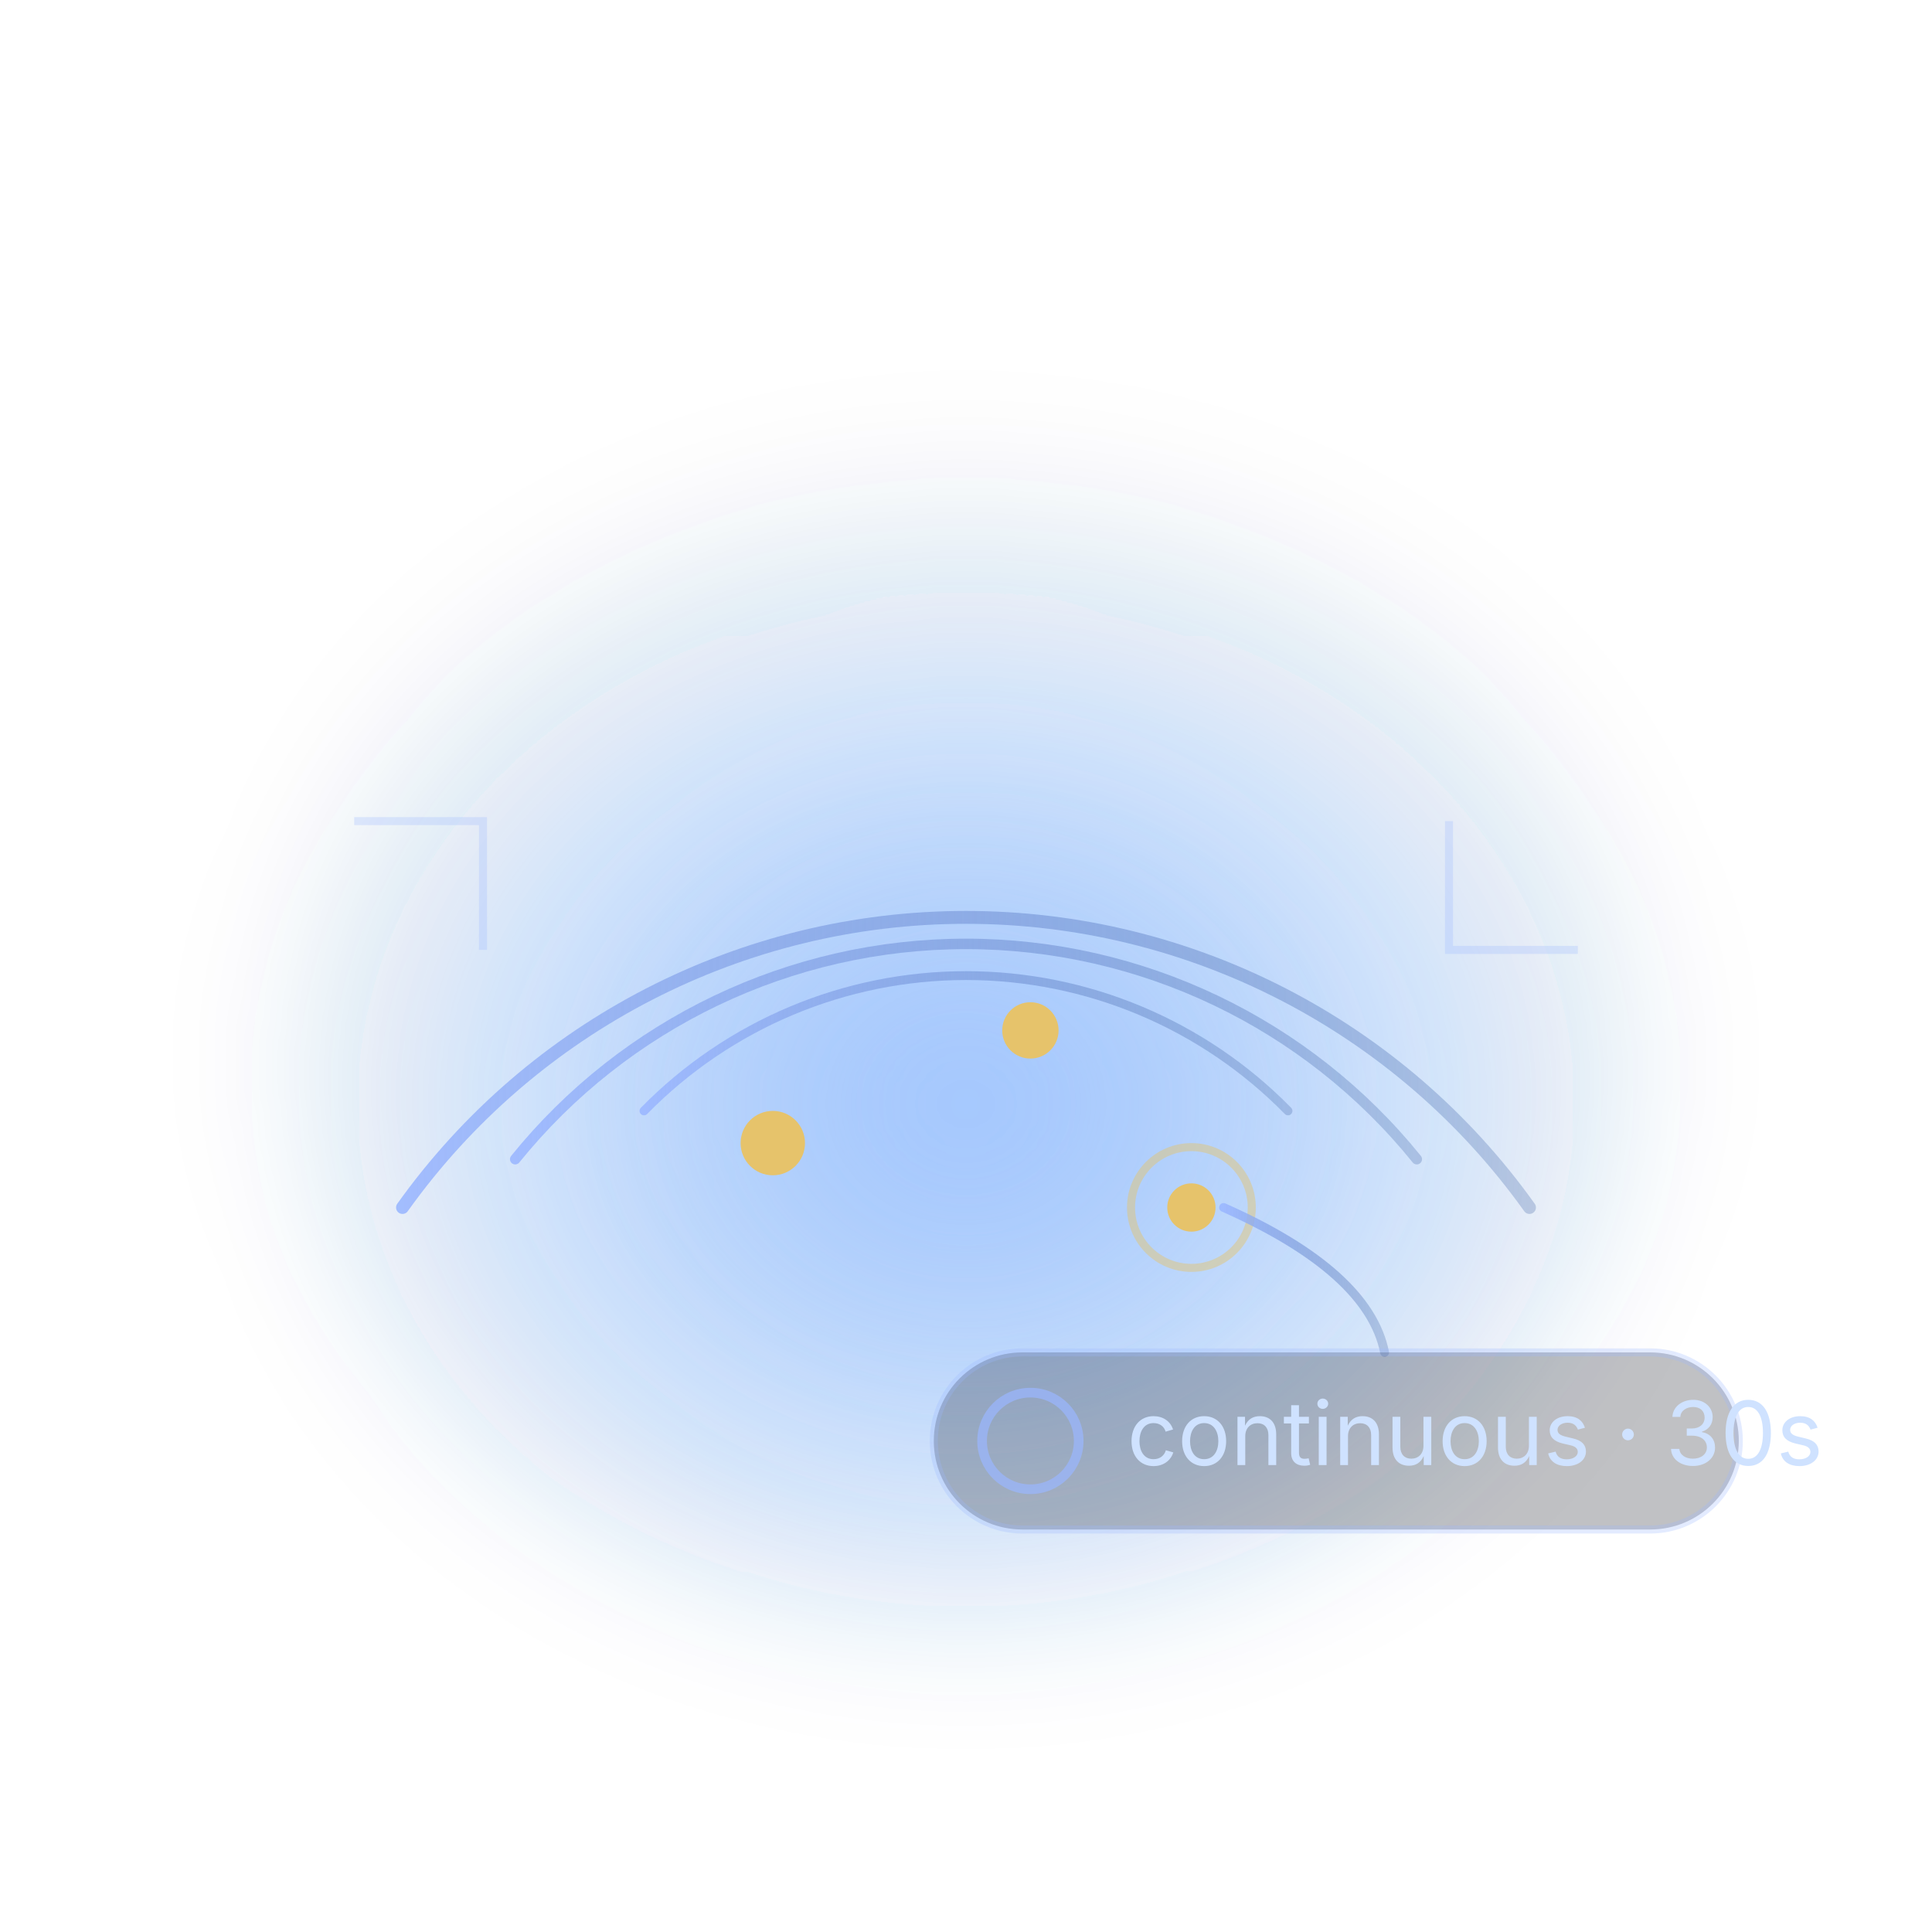
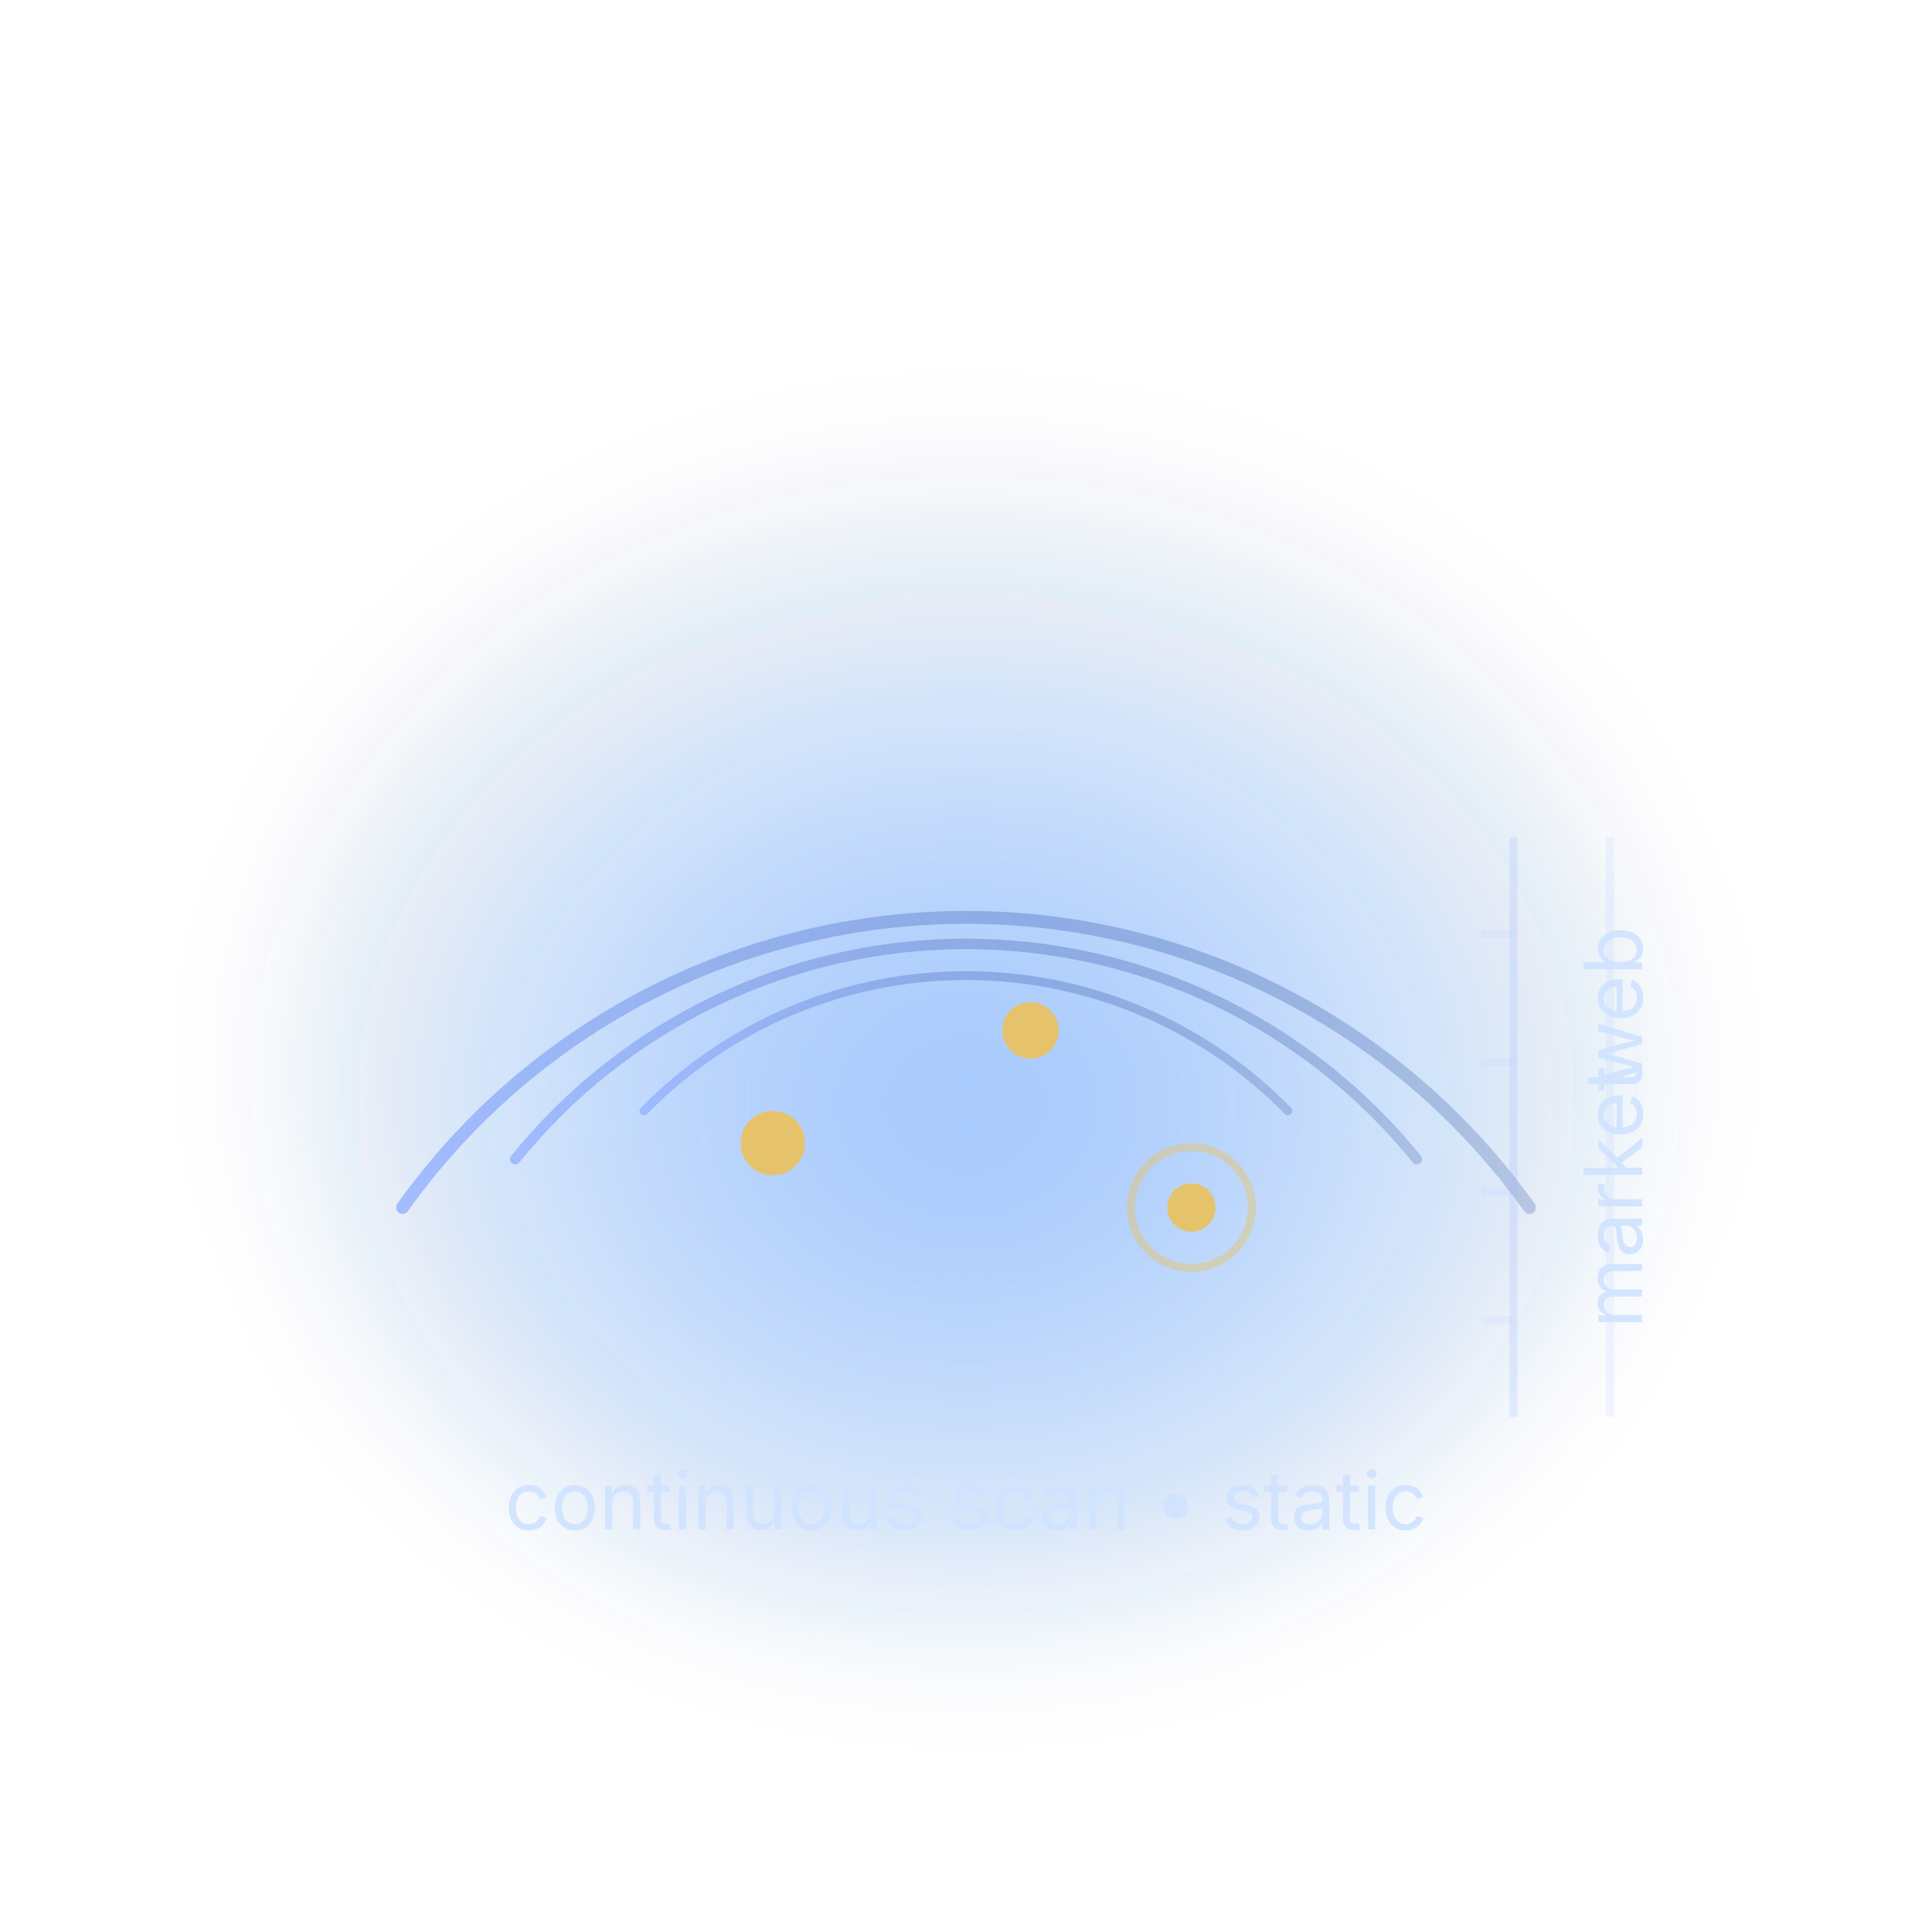
<svg xmlns="http://www.w3.org/2000/svg" width="240" height="240" viewBox="0 0 240 240">
  <defs>
    <radialGradient id="cg" cx="50%" cy="55%" r="58%">
-       <stop offset="0" stop-color="#6FA6FF" stop-opacity=".65" />
+       <stop offset="0" stop-color="#6FA6FF" stop-opacity=".62" />
      <stop offset=".6" stop-color="#2A7FF0" stop-opacity=".20" />
      <stop offset="1" stop-color="#1B2A44" stop-opacity="0" />
    </radialGradient>
    <linearGradient id="rail" x1="0" y1="0" x2="1" y2="0">
      <stop offset="0" stop-color="#9BB7FF" stop-opacity=".9" />
      <stop offset="1" stop-color="#4C6FAE" stop-opacity=".3" />
    </linearGradient>
    <filter id="blur" x="-50%" y="-50%" width="200%" height="200%">
      <feGaussianBlur stdDeviation="8" />
    </filter>
  </defs>
  <ellipse cx="120" cy="130" rx="84" ry="72" fill="url(#cg)" filter="url(#blur)" />
  <g fill="none" stroke="url(#rail)" stroke-linecap="round">
    <path d="M50,150 A86,86 0 0 1 190,150" stroke-width="1.6" />
    <path d="M64,144 A72,72 0 0 1 176,144" stroke-width="1.3" />
    <path d="M80,138 A56,56 0 0 1 160,138" stroke-width="1.1" />
  </g>
-   <g fill="none" stroke="rgba(155,183,255,.28)" stroke-width="1">
-     <path d="M44,102 h16 v16" />
-     <path d="M196,118 h-16 v-16" />
+   <g stroke="rgba(155,183,255,.22)" stroke-width="1">
+     <line x1="188" y1="104" x2="188" y2="176" />
+     <line x1="200" y1="104" x2="200" y2="176" stroke-opacity=".6" />
+     <g stroke-opacity=".45">
+       <line x1="184" y1="116" x2="188" y2="116" />
+       <line x1="184" y1="132" x2="188" y2="132" />
+       <line x1="184" y1="148" x2="188" y2="148" />
+       <line x1="184" y1="164" x2="188" y2="164" />
+     </g>
+   </g>
+   <g font-family="Inter, system-ui" font-size="10" fill="#CFE2FF" opacity=".9">
+     <text x="204" y="135" transform="rotate(-90 204 135)">web</text>
+     <text x="204" y="165" transform="rotate(-90 204 165)">market</text>
  </g>
  <g fill="#E6C36B">
    <circle cx="96" cy="142" r="4" />
    <circle cx="148" cy="150" r="3" />
    <circle cx="128" cy="128" r="3.5" />
  </g>
  <g stroke="#E6C36B" stroke-opacity=".45" fill="none">
    <circle cx="148" cy="150" r="7.5" />
  </g>
-   <g fill="none" stroke="url(#rail)" stroke-width="1.1" stroke-linecap="round">
-     <path d="M152,150 Q170,158 172,168" />
-   </g>
-   <g>
-     <rect x="116" y="168" width="100" height="22" rx="11" fill="rgba(12,18,28,.26)" stroke="rgba(155,183,255,.28)" />
-     <circle cx="128" cy="179" r="6" fill="none" stroke="#9BB7FF" stroke-opacity=".7" stroke-width="1.2" />
-     <text x="140" y="182" font-family="Inter, system-ui" font-size="11" fill="#CFE2FF">continuous · 30s</text>
-   </g>
+   <text x="120" y="190" text-anchor="middle" font-family="Inter, system-ui" font-size="10" fill="#CFE2FF" opacity=".9">
+     continuous scan • static
+   </text>
</svg>
